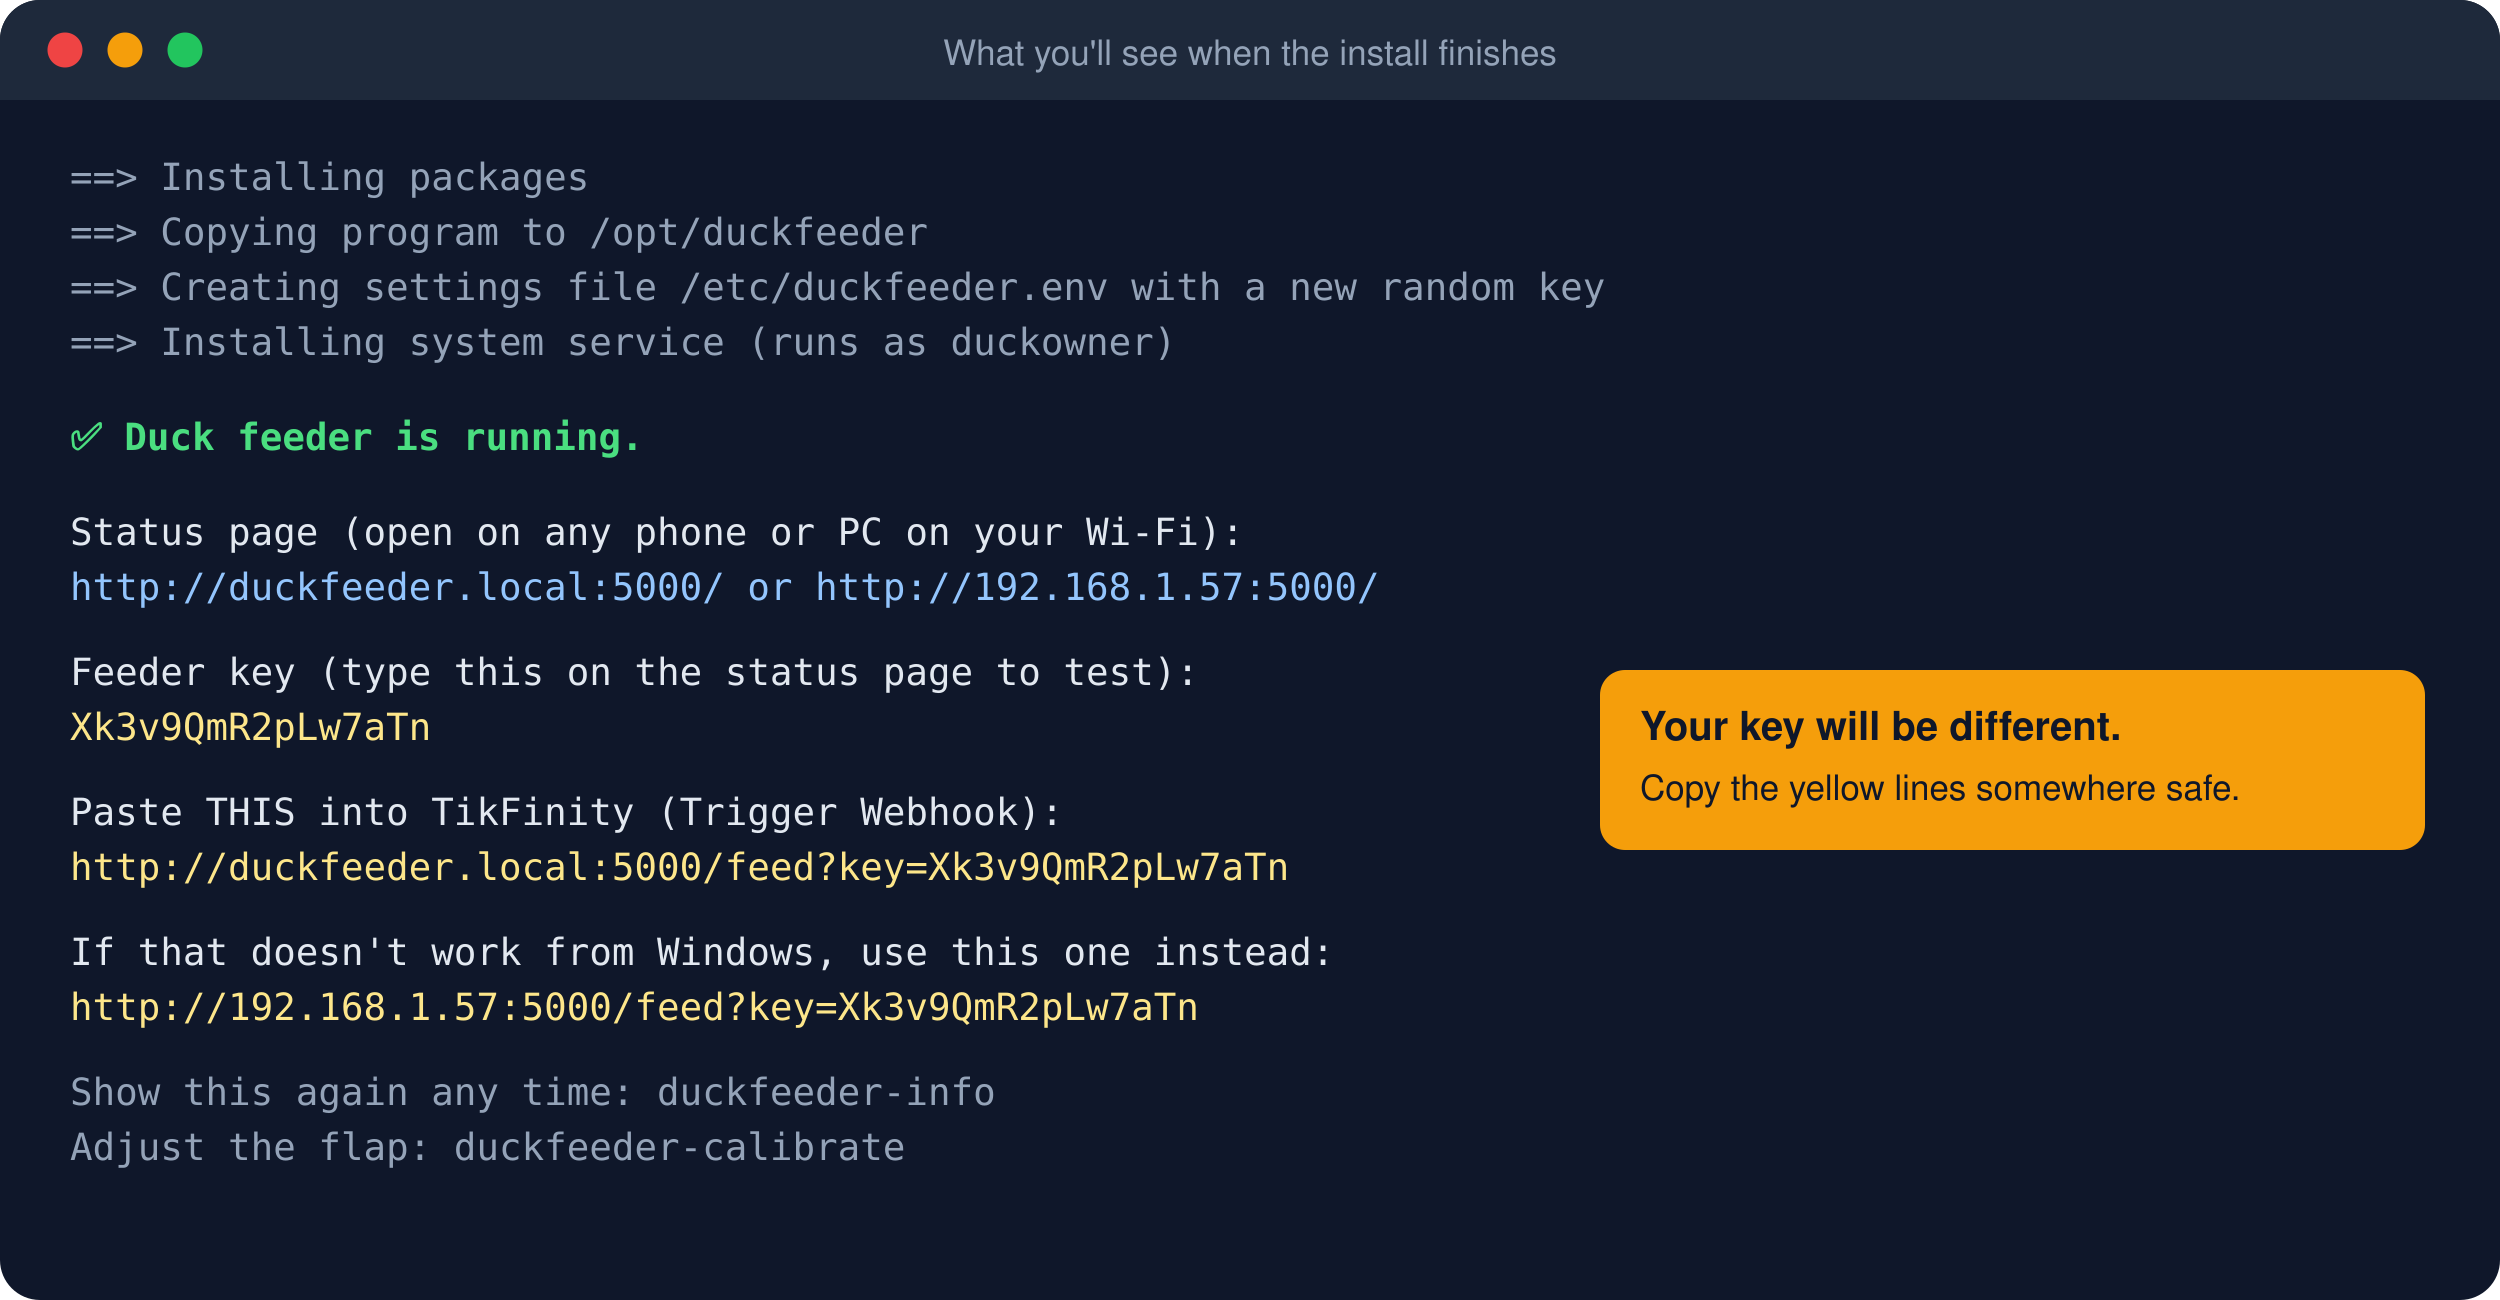
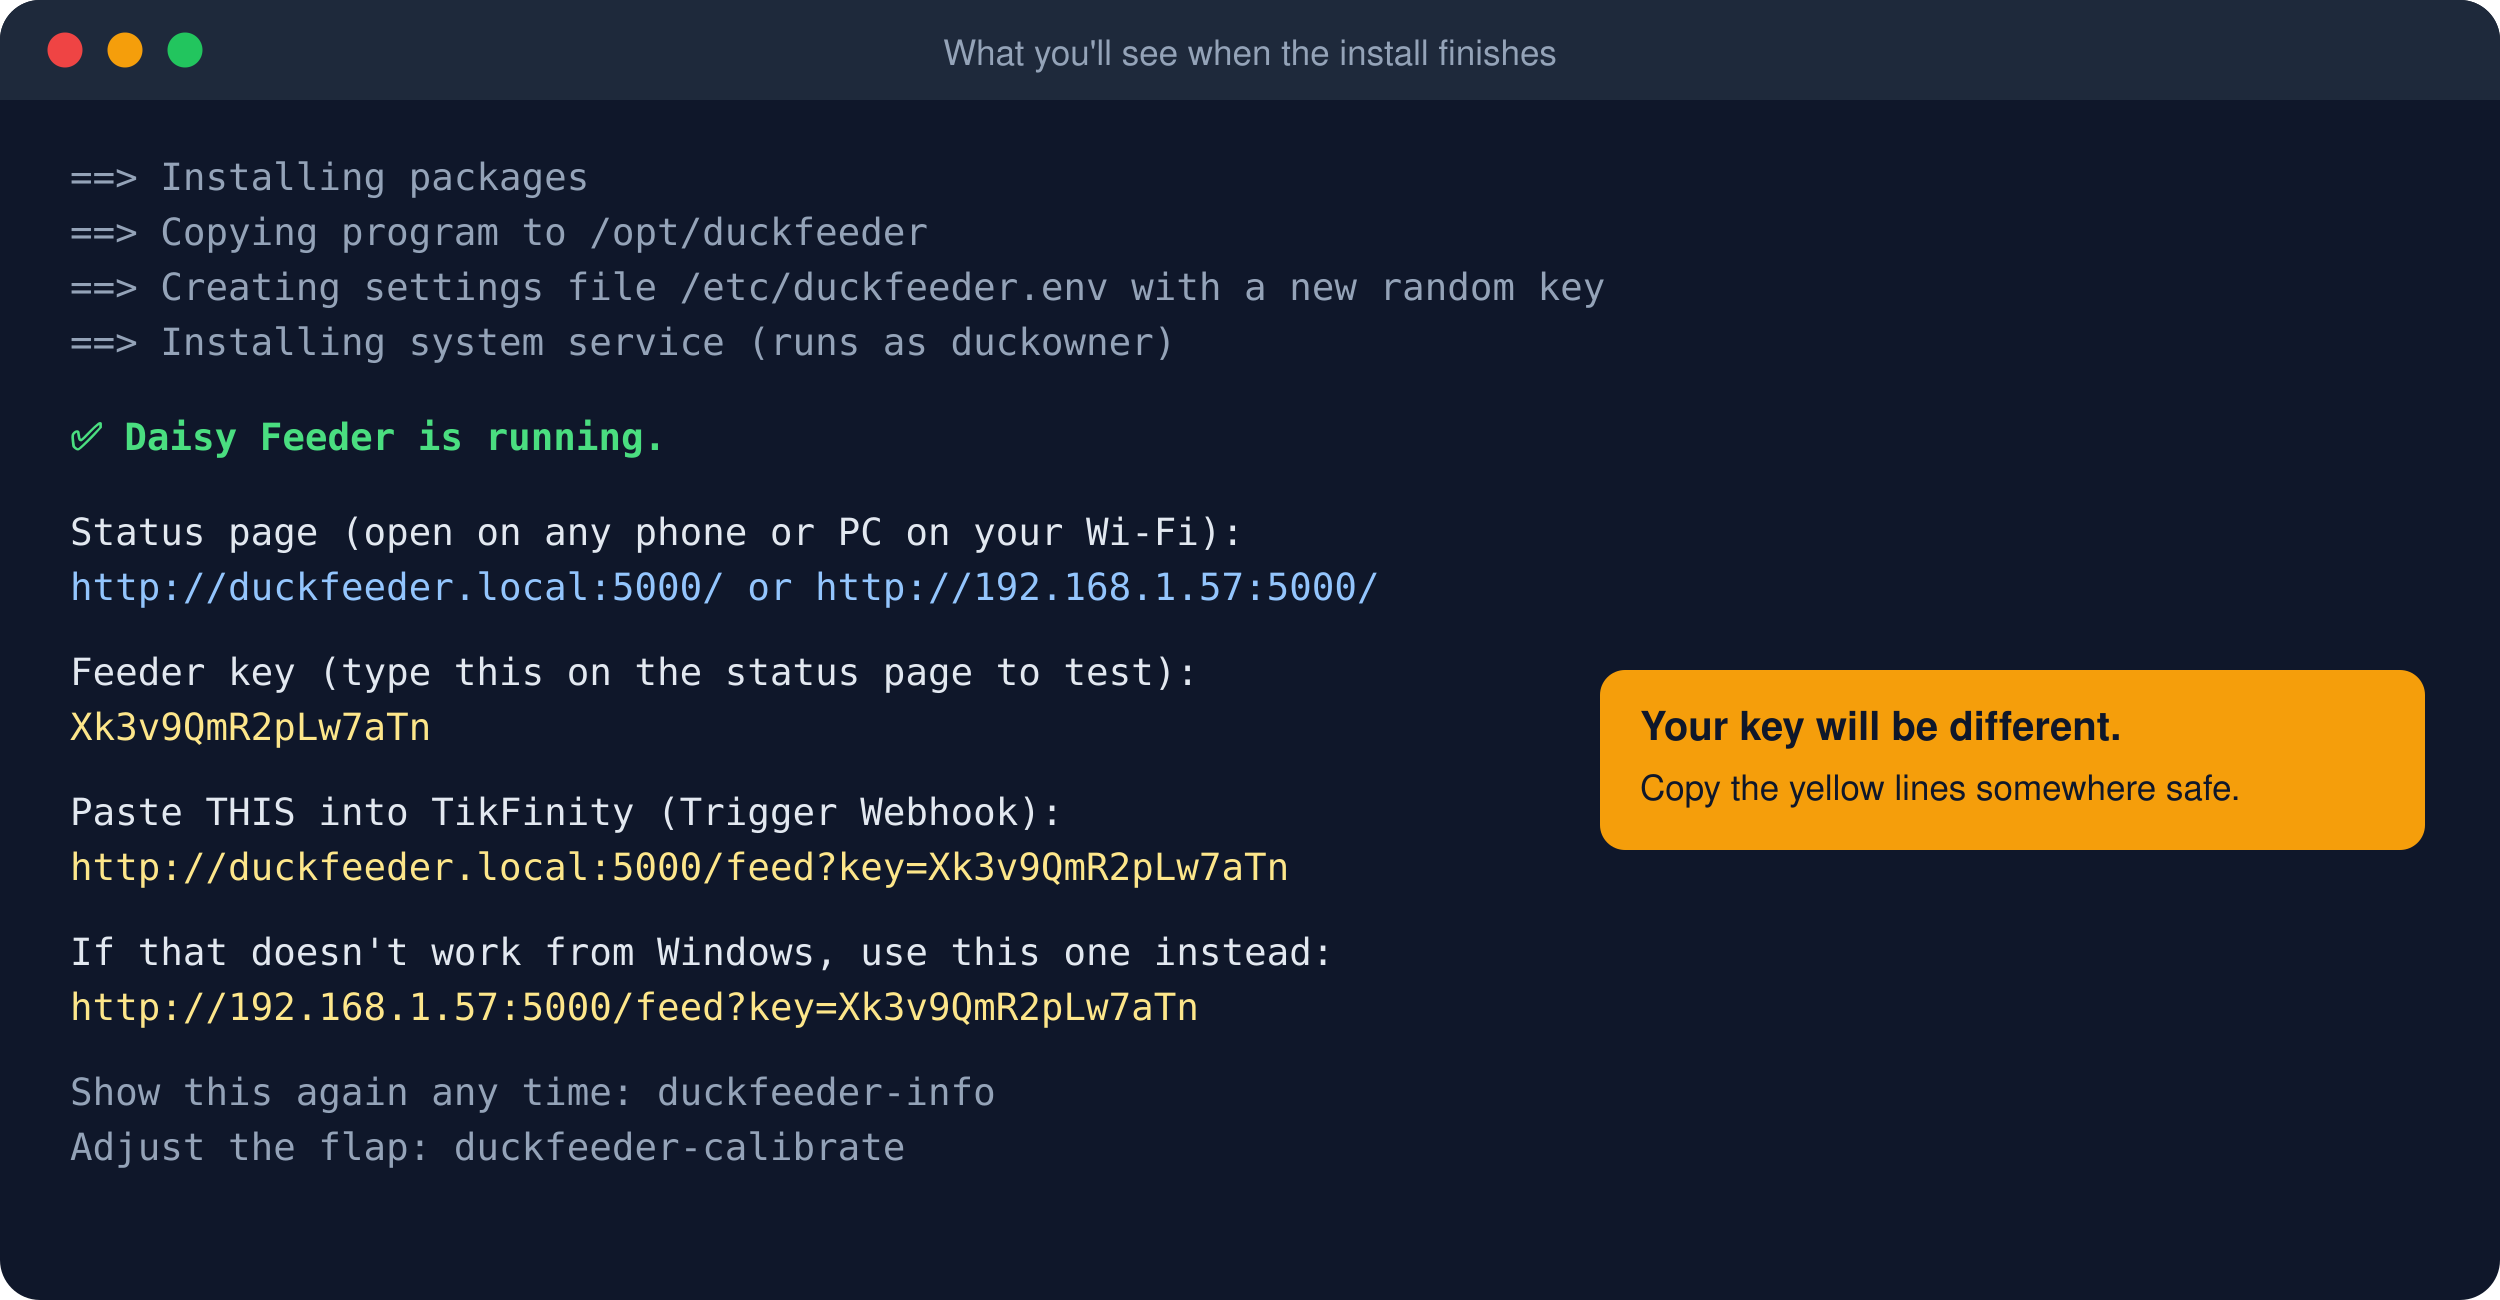
<svg xmlns="http://www.w3.org/2000/svg" viewBox="0 0 1000 520" font-family="Menlo, Consolas, monospace">
  <rect width="1000" height="520" rx="16" fill="#0f172a" />
  <rect width="1000" height="40" rx="16" fill="#1e293b" />
  <rect y="24" width="1000" height="16" fill="#1e293b" />
  <circle cx="26" cy="20" r="7" fill="#ef4444" />
  <circle cx="50" cy="20" r="7" fill="#f59e0b" />
  <circle cx="74" cy="20" r="7" fill="#22c55e" />
  <text x="500" y="26" text-anchor="middle" font-family="Helvetica, Arial, sans-serif" font-size="14" fill="#94a3b8">What you'll see when the install finishes</text>
  <g font-size="15" fill="#e2e8f0">
    <text x="28" y="76" fill="#94a3b8">==&gt; Installing packages</text>
    <text x="28" y="98" fill="#94a3b8">==&gt; Copying program to /opt/duckfeeder</text>
    <text x="28" y="120" fill="#94a3b8">==&gt; Creating settings file /etc/duckfeeder.env with a new random key</text>
    <text x="28" y="142" fill="#94a3b8">==&gt; Installing system service (runs as duckowner)</text>
-     <text x="28" y="180" fill="#4ade80" font-weight="700">✅ Duck feeder is running.</text>
+     <text x="28" y="180" fill="#4ade80" font-weight="700">✅ Daisy Feeder is running.</text>
    <text x="28" y="218">Status page (open on any phone or PC on your Wi-Fi):</text>
    <text x="28" y="240" fill="#93c5fd">  http://duckfeeder.local:5000/      or   http://192.168.1.57:5000/</text>
    <text x="28" y="274">Feeder key (type this on the status page to test):</text>
    <text x="28" y="296" fill="#fde68a">  Xk3v9QmR2pLw7aTn</text>
    <text x="28" y="330">Paste THIS into TikFinity (Trigger Webhook):</text>
    <text x="28" y="352" fill="#fde68a">  http://duckfeeder.local:5000/feed?key=Xk3v9QmR2pLw7aTn</text>
    <text x="28" y="386">If that doesn't work from Windows, use this one instead:</text>
    <text x="28" y="408" fill="#fde68a">  http://192.168.1.57:5000/feed?key=Xk3v9QmR2pLw7aTn</text>
    <text x="28" y="442" fill="#94a3b8">Show this again any time:   duckfeeder-info</text>
    <text x="28" y="464" fill="#94a3b8">Adjust the flap:            duckfeeder-calibrate</text>
  </g>
  <rect x="640" y="268" width="330" height="72" rx="10" fill="#f59e0b" />
  <text x="656" y="296" font-family="Helvetica, Arial, sans-serif" font-size="16" font-weight="700" fill="#0f172a">Your key will be different.</text>
  <text x="656" y="320" font-family="Helvetica, Arial, sans-serif" font-size="14" fill="#0f172a">Copy the yellow lines somewhere safe.</text>
</svg>
